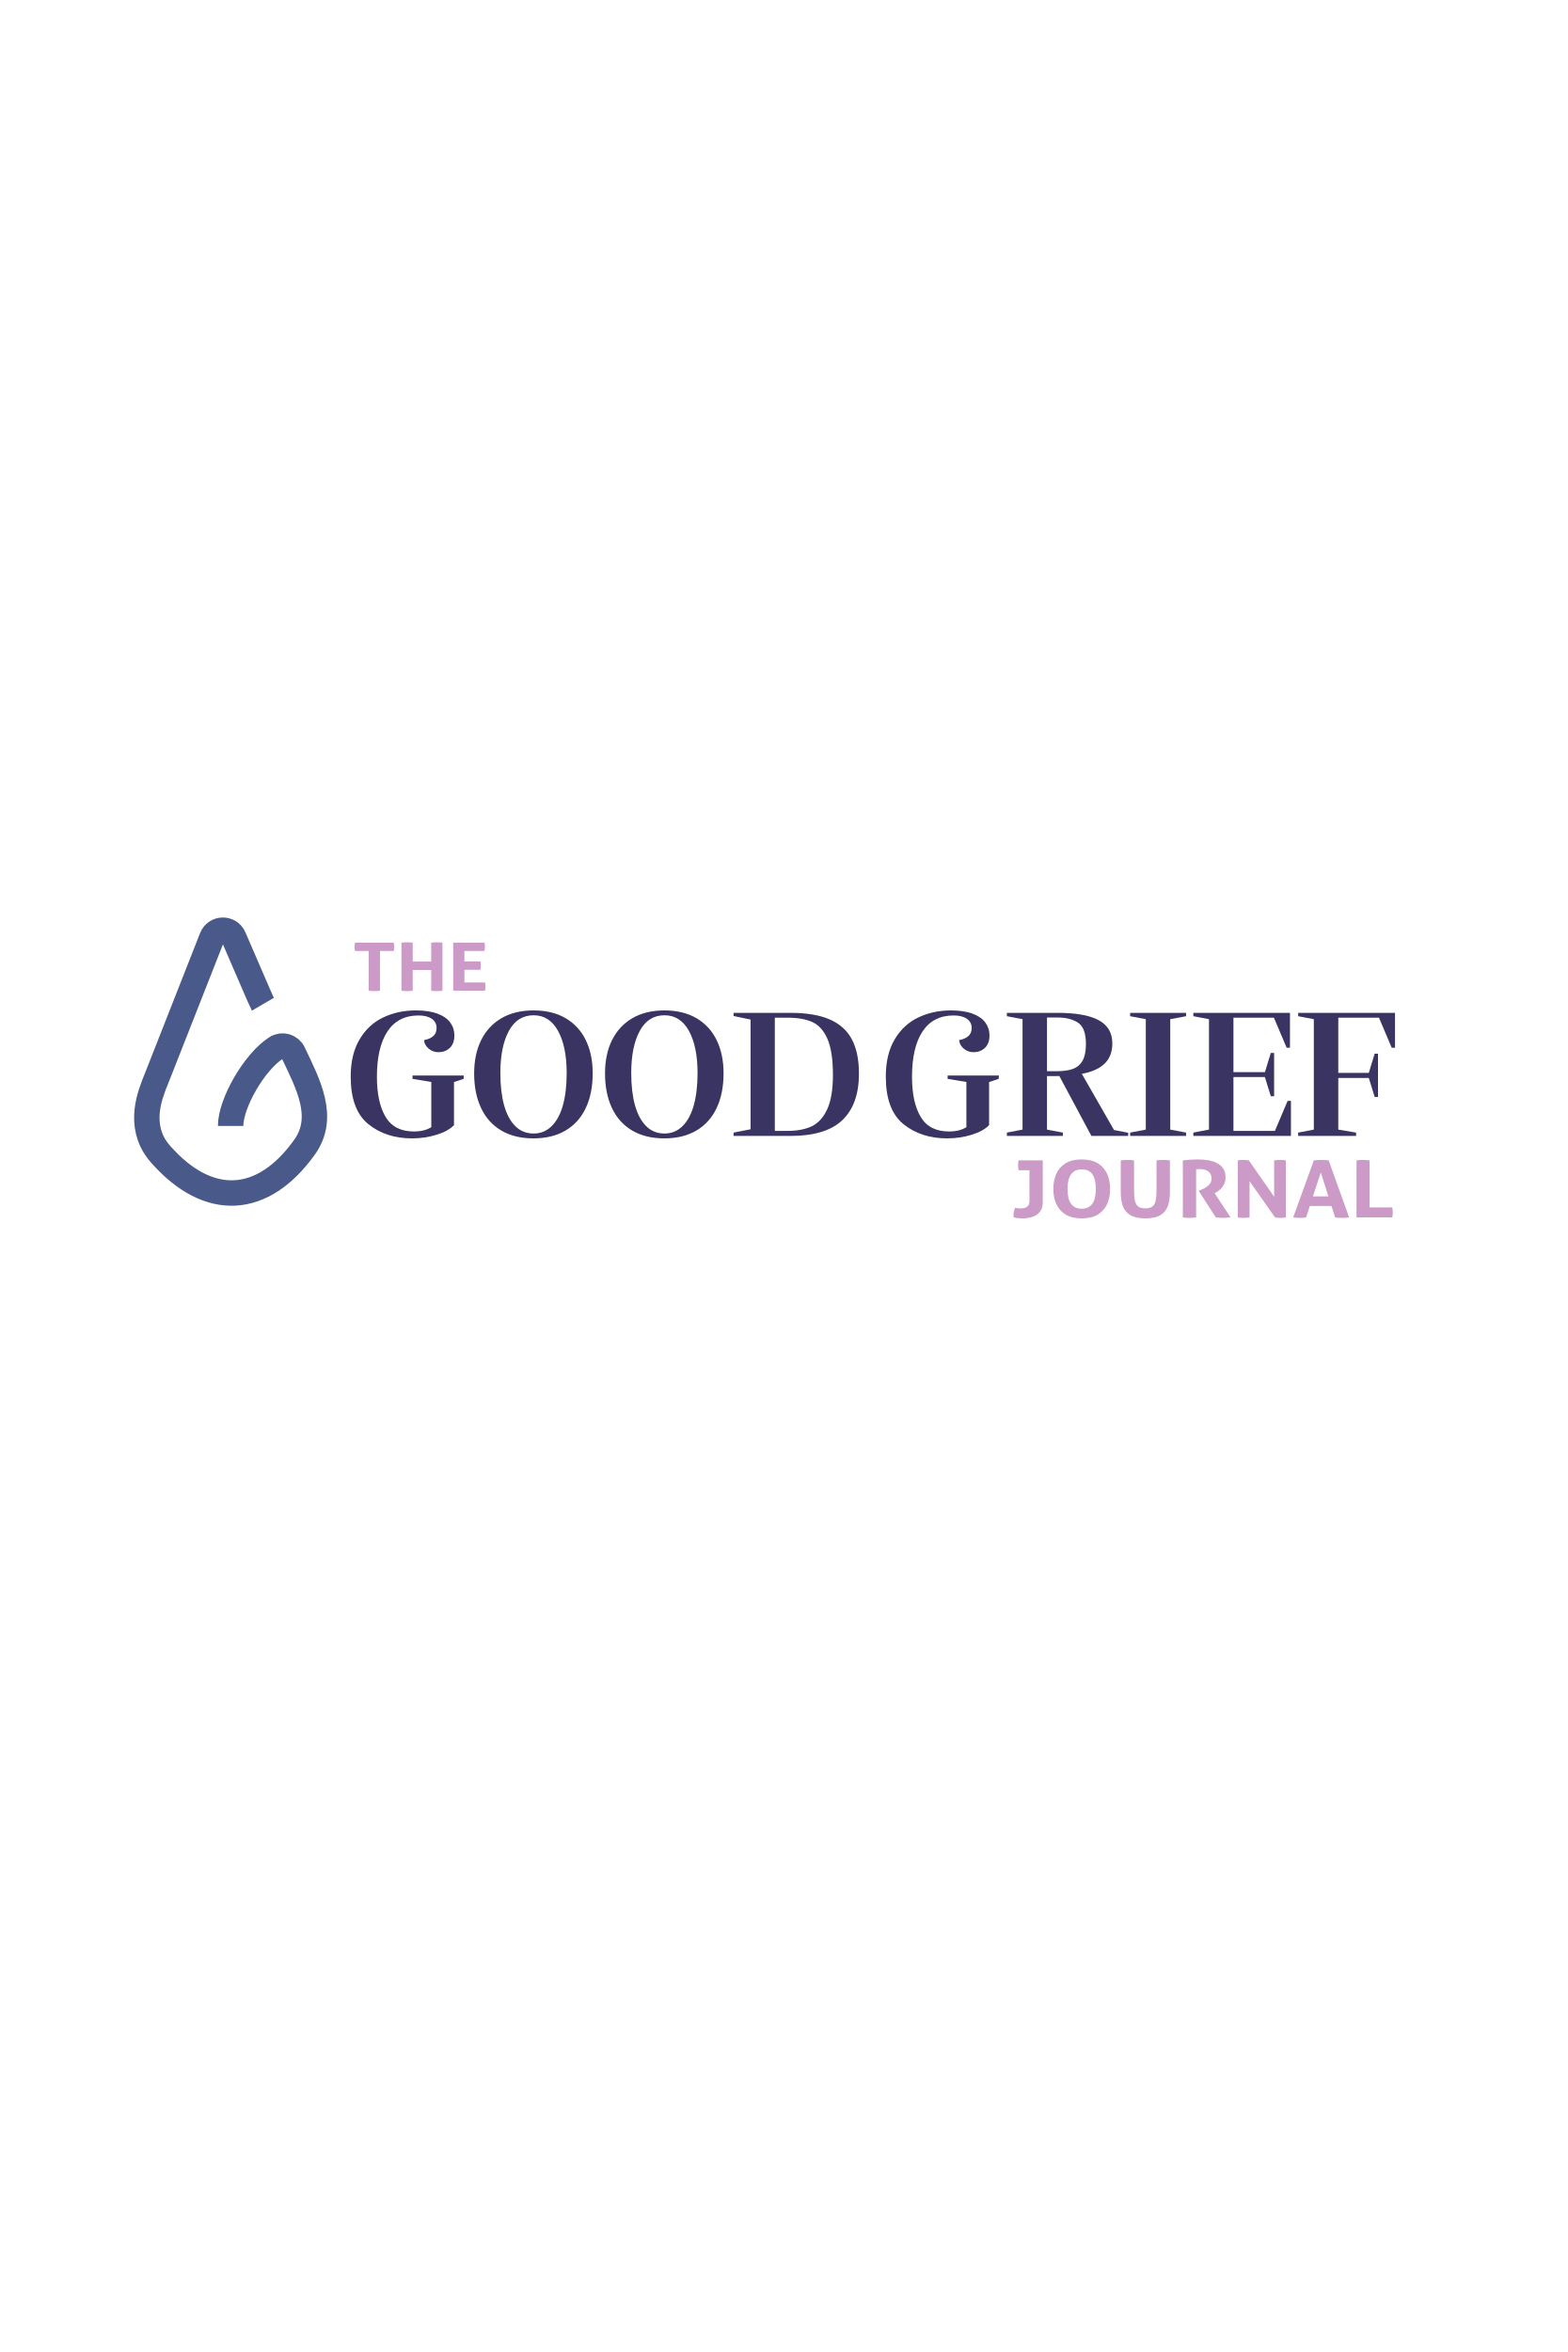
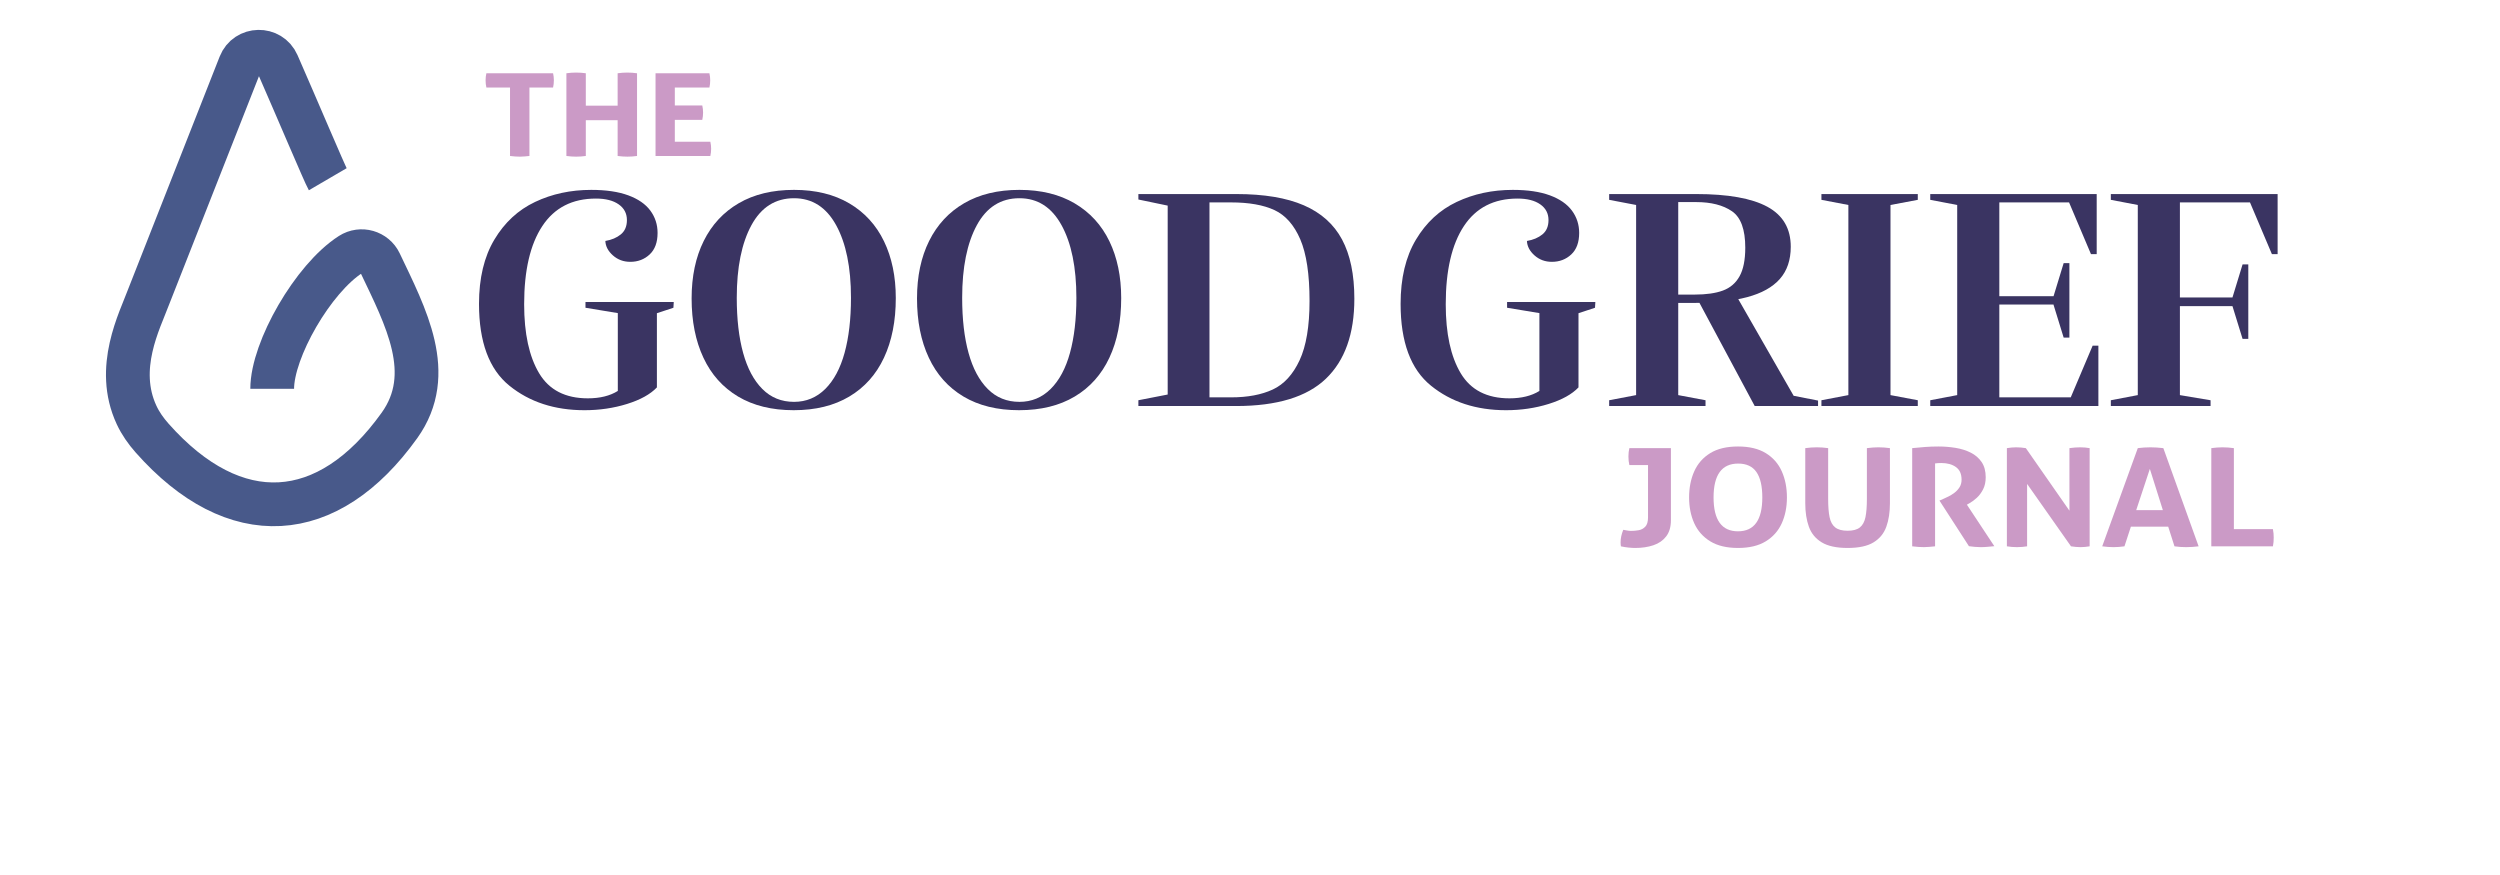
- <svg xmlns="http://www.w3.org/2000/svg" id="Layer_1" data-name="Layer 1" viewBox="0 0 432 648">
+ <svg xmlns="http://www.w3.org/2000/svg" id="Layer_1" data-name="Layer 1" viewBox="20 248 400 140">
  <defs>
    <style>
      .cls-1 {
        fill: #3a3462;
      }

      .cls-2 {
        fill: none;
        stroke: #48598a;
        stroke-linejoin: round;
        stroke-width: 7px;
      }

      .cls-3 {
        fill: #cb9ac6;
      }
    </style>
  </defs>
  <g>
    <path class="cls-3" d="M283.684,322.411h-2.984c-.101-.422-.151-.881-.151-1.376,0-.48.051-.925.151-1.333h6.646v11.537c0,1.063-.251,1.923-.752,2.578-.502.656-1.184,1.13-2.045,1.421s-1.835.437-2.922.437c-.284,0-.64-.021-1.066-.065-.426-.044-.832-.109-1.216-.196-.018-.102-.03-.204-.038-.306-.009-.103-.013-.212-.013-.328,0-.641.142-1.312.427-2.011.184.029.385.066.602.109.218.044.443.065.678.065.384,0,.781-.036,1.191-.108.409-.073.761-.263,1.054-.568.292-.306.438-.801.438-1.486v-8.368Z" />
    <path class="cls-3" d="M293.643,334.614c-1.154-.706-2.007-1.668-2.559-2.884-.552-1.217-.828-2.597-.828-4.141,0-1.559.276-2.953.828-4.185.552-1.23,1.404-2.199,2.559-2.906,1.153-.707,2.634-1.06,4.439-1.06s3.286.354,4.439,1.06c1.154.707,2.007,1.675,2.559,2.906.552,1.231.828,2.626.828,4.185,0,1.544-.276,2.924-.828,4.141-.552,1.216-1.404,2.178-2.559,2.884-1.153.707-2.634,1.06-4.439,1.06s-3.286-.353-4.439-1.06ZM298.082,333.009c2.592,0,3.888-1.807,3.888-5.419,0-1.807-.313-3.161-.94-4.064-.627-.903-1.602-1.354-2.922-1.354-2.626,0-3.938,1.807-3.938,5.419s1.305,5.419,3.913,5.419Z" />
    <path class="cls-3" d="M322.389,328.529c0,1.428-.192,2.677-.577,3.747s-1.066,1.904-2.045,2.502c-.978.598-2.361.896-4.151.896-1.772,0-3.152-.298-4.139-.896s-1.672-1.432-2.057-2.502-.577-2.319-.577-3.747v-8.828c.636-.087,1.255-.131,1.856-.131.585,0,1.188.043,1.806.131v8.15c0,1.18.075,2.142.227,2.885.15.742.451,1.293.902,1.649.452.357,1.112.535,1.981.535.87,0,1.526-.178,1.97-.535.442-.356.739-.907.891-1.649.15-.743.226-1.705.226-2.885v-8.15c.686-.087,1.296-.131,1.831-.131.618,0,1.237.043,1.856.131v8.828Z" />
    <path class="cls-3" d="M325.949,319.702c.735-.073,1.425-.134,2.069-.186.644-.051,1.358-.077,2.145-.077.92,0,1.827.073,2.722.219s1.706.401,2.433.765c.728.364,1.309.867,1.744,1.508.435.641.651,1.45.651,2.425,0,.757-.142,1.409-.426,1.956-.285.546-.623.998-1.017,1.354-.393.357-.773.638-1.141.841l-.427.241,4.39,6.642c-.335.029-.686.062-1.054.099s-.744.055-1.129.055c-.317,0-.631-.015-.94-.044s-.623-.065-.94-.109l-4.716-7.298.603-.262c.233-.102.514-.233.84-.394s.647-.36.966-.601c.317-.24.585-.532.803-.874.217-.343.326-.746.326-1.213,0-.917-.301-1.591-.903-2.021-.602-.429-1.38-.645-2.333-.645-.368,0-.702.022-1.003.065v13.263c-.301.028-.603.058-.903.087s-.594.044-.878.044c-.568,0-1.195-.044-1.881-.131v-15.71Z" />
    <path class="cls-3" d="M341.1,319.702c.535-.087,1.028-.131,1.479-.131.519,0,1.037.043,1.556.131l6.974,10.007v-10.007c.602-.087,1.179-.131,1.73-.131.535,0,1.036.043,1.505.131v15.71c-.519.087-1.003.131-1.455.131-.468,0-.978-.044-1.53-.131l-7.023-9.985v9.985c-.519.087-1.062.131-1.63.131-.535,0-1.07-.044-1.605-.131v-15.71Z" />
    <path class="cls-3" d="M362.045,319.702c.351-.043.685-.076,1.003-.098.317-.022.669-.033,1.054-.033.334,0,.66.011.979.033.317.022.668.055,1.053.098l5.645,15.71c-.669.087-1.339.131-2.007.131-.636,0-1.255-.044-1.856-.131l-1.003-3.146h-5.971l-1.028,3.146c-.602.087-1.179.131-1.73.131-.619,0-1.229-.044-1.831-.131l5.694-15.71ZM363.976,323.023l-2.182,6.598h4.264l-2.082-6.598Z" />
    <path class="cls-3" d="M373.809,319.702c.636-.087,1.229-.131,1.781-.131.602,0,1.212.043,1.831.131v12.958h6.246c.05.247.083.484.1.71s.025.44.025.645c0,.233-.009.462-.025.688-.017.226-.05.462-.1.71h-9.858v-15.71Z" />
  </g>
  <g>
    <path class="cls-1" d="M101.493,309.701c-3.234-2.621-4.852-6.98-4.852-13.078,0-4.111.817-7.536,2.453-10.277,1.635-2.741,3.809-4.753,6.522-6.038,2.713-1.285,5.705-1.927,8.976-1.927,2.372,0,4.349.292,5.931.874,1.581.583,2.758,1.396,3.531,2.441.771,1.045,1.158,2.235,1.158,3.572,0,1.508-.423,2.655-1.267,3.443-.845.789-1.878,1.182-3.1,1.182-1.078,0-2.004-.342-2.776-1.027-.773-.685-1.178-1.456-1.213-2.312,1.006-.171,1.833-.522,2.479-1.054.647-.531.971-1.292.971-2.287,0-1.062-.44-1.901-1.321-2.518s-2.094-.925-3.639-.925c-3.773,0-6.631,1.464-8.571,4.394s-2.911,7.1-2.911,12.513c0,4.694.8,8.376,2.399,11.048,1.599,2.672,4.195,4.008,7.789,4.008,1.941,0,3.54-.394,4.798-1.182v-13.413h6.254v12.847c-1.043,1.097-2.633,1.979-4.771,2.646-2.139.668-4.412,1.002-6.82,1.002-4.779,0-8.787-1.311-12.021-3.931ZM113.677,297.24v-.925h14.124l-.054.925-2.642.874h-6.146l-5.283-.874Z" />
    <path class="cls-1" d="M138.097,311.448c-2.444-1.456-4.295-3.528-5.552-6.218-1.259-2.689-1.887-5.849-1.887-9.481,0-3.528.646-6.595,1.94-9.198s3.162-4.616,5.606-6.038c2.443-1.421,5.391-2.133,8.841-2.133s6.396.72,8.841,2.158c2.444,1.439,4.295,3.461,5.553,6.064,1.258,2.604,1.887,5.636,1.887,9.096,0,3.666-.629,6.843-1.887,9.532-1.258,2.69-3.108,4.762-5.553,6.218-2.444,1.457-5.409,2.184-8.895,2.184-3.486,0-6.451-.728-8.896-2.184ZM152.032,310.241c1.384-1.37,2.417-3.297,3.1-5.781.683-2.483,1.024-5.421,1.024-8.813,0-4.864-.791-8.736-2.372-11.613-1.581-2.878-3.827-4.317-6.738-4.317-2.983,0-5.256,1.439-6.819,4.317-1.563,2.877-2.345,6.75-2.345,11.613,0,3.426.341,6.372,1.024,8.839.682,2.467,1.706,4.386,3.072,5.755,1.365,1.371,3.055,2.056,5.067,2.056,1.94,0,3.603-.685,4.986-2.056Z" />
    <path class="cls-1" d="M174.161,311.448c-2.444-1.456-4.295-3.528-5.552-6.218-1.259-2.689-1.887-5.849-1.887-9.481,0-3.528.646-6.595,1.94-9.198s3.162-4.616,5.606-6.038c2.443-1.421,5.391-2.133,8.841-2.133s6.396.72,8.841,2.158c2.444,1.439,4.294,3.461,5.554,6.064,1.258,2.604,1.887,5.636,1.887,9.096,0,3.666-.629,6.843-1.887,9.532-1.26,2.69-3.109,4.762-5.554,6.218-2.444,1.457-5.409,2.184-8.895,2.184-3.486,0-6.451-.728-8.896-2.184ZM188.097,310.241c1.384-1.37,2.417-3.297,3.1-5.781.683-2.483,1.024-5.421,1.024-8.813,0-4.864-.791-8.736-2.372-11.613-1.581-2.878-3.827-4.317-6.738-4.317-2.983,0-5.256,1.439-6.819,4.317-1.563,2.877-2.345,6.75-2.345,11.613,0,3.426.341,6.372,1.024,8.839.682,2.467,1.706,4.386,3.072,5.755,1.365,1.371,3.055,2.056,5.067,2.056,1.94,0,3.603-.685,4.986-2.056Z" />
    <path class="cls-1" d="M208.017,280.898h-1.187l-4.689-.977v-.874h5.876v1.85ZM202.141,312.964v-.925l4.744-.925h1.186v1.85h-5.93ZM206.83,279.048h6.686v33.916h-6.686v-33.916ZM208.609,311.166l2.479.411h5.877c2.659,0,4.887-.419,6.685-1.259,1.796-.839,3.225-2.397,4.285-4.676,1.06-2.278,1.591-5.438,1.591-9.481,0-4.282-.495-7.571-1.482-9.867-.989-2.294-2.364-3.854-4.124-4.676-1.762-.822-4.08-1.233-6.954-1.233h-6.308v-1.336h7.17c4.42,0,8.014.6,10.781,1.799,2.768,1.2,4.807,3.024,6.119,5.473,1.312,2.45,1.968,5.61,1.968,9.481,0,5.619-1.519,9.884-4.556,12.795-3.037,2.913-7.826,4.368-14.366,4.368h-9.165v-1.798Z" />
  </g>
  <g>
    <path class="cls-3" d="M101.603,262.004h-3.782c-.084-.368-.126-.755-.126-1.16,0-.38.042-.754.126-1.123h10.67c.085.368.127.743.127,1.123,0,.405-.042.792-.127,1.16h-3.781v10.951c-.254.024-.508.049-.761.074-.254.024-.5.037-.74.037-.493,0-1.028-.037-1.605-.11v-10.951Z" />
    <path class="cls-3" d="M110.624,259.722c.535-.074,1.05-.11,1.543-.11.521,0,1.042.037,1.563.11v5.19h5.092v-5.19c.535-.074,1.049-.11,1.542-.11.521,0,1.042.037,1.563.11v13.233c-.521.074-1.035.11-1.542.11s-1.028-.037-1.563-.11v-5.724h-5.092v5.724c-.521.074-1.035.11-1.543.11-.507,0-1.028-.037-1.563-.11v-13.233Z" />
    <path class="cls-3" d="M124.886,259.722h8.62c.085.368.127.743.127,1.123,0,.405-.042.792-.127,1.16h-5.535v2.871h4.395c.084.38.127.761.127,1.141s-.043.767-.127,1.159h-4.395v3.497h5.683c.085.368.127.743.127,1.123,0,.405-.042.792-.127,1.16h-8.768v-13.233Z" />
  </g>
  <g>
    <path class="cls-1" d="M248.948,309.701c-3.234-2.621-4.852-6.98-4.852-13.078,0-4.111.816-7.536,2.452-10.277,1.635-2.741,3.81-4.753,6.523-6.038,2.713-1.285,5.705-1.927,8.976-1.927,2.372,0,4.348.292,5.93.874,1.581.583,2.758,1.396,3.531,2.441.772,1.045,1.159,2.235,1.159,3.572,0,1.508-.423,2.655-1.267,3.443-.846.789-1.879,1.182-3.101,1.182-1.078,0-2.004-.342-2.775-1.027-.773-.685-1.178-1.456-1.214-2.312,1.006-.171,1.833-.522,2.48-1.054.646-.531.97-1.292.97-2.287,0-1.062-.44-1.901-1.32-2.518-.881-.617-2.094-.925-3.639-.925-3.773,0-6.631,1.464-8.571,4.394-1.941,2.929-2.911,7.1-2.911,12.513,0,4.694.799,8.376,2.398,11.048,1.599,2.672,4.195,4.008,7.79,4.008,1.94,0,3.539-.394,4.798-1.182v-13.413h6.253v12.847c-1.042,1.097-2.633,1.979-4.771,2.646-2.139.668-4.412,1.002-6.819,1.002-4.78,0-8.787-1.311-12.021-3.931ZM261.132,297.24v-.925h14.124l-.055.925-2.642.874h-6.146l-5.282-.874Z" />
    <path class="cls-1" d="M282.587,312.964h-5.121v-.925l4.312-.822v-30.421l-4.312-.822v-.925h11.051v32.169l4.367.822v.925h-10.297ZM286.253,295.133h4.905c1.833,0,3.333-.213,4.501-.642,1.168-.428,2.058-1.19,2.669-2.287.61-1.096.916-2.621.916-4.573,0-2.912-.71-4.856-2.129-5.833-1.42-.977-3.334-1.465-5.741-1.465h-5.176l1.563-1.285h3.612c5.103,0,8.903.677,11.401,2.03,2.498,1.354,3.747,3.486,3.747,6.398,0,2.125-.585,3.846-1.752,5.165-1.169,1.319-2.911,2.287-5.229,2.903s-5.167.925-8.545.925h-4.743v-1.336ZM291.535,295.75l6.2-.565,10.188,17.78h-7.17l-9.219-17.215ZM306.684,311.269l4.205.822v.874h-5.121l.916-1.696Z" />
    <path class="cls-1" d="M316.549,312.964h-5.121v-.925l4.312-.822v-30.421l-4.312-.822v-.925h15.418v.925l-4.367.822v30.421l4.367.822v.925h-10.297Z" />
    <path class="cls-1" d="M333.961,312.964h-5.121v-.925l4.312-.822v-30.421l-4.312-.822v-.925h11.052v33.916h-5.931ZM334.932,279.048h20.539v9.61h-.917l-3.504-8.273h-16.118v-1.336ZM334.932,311.577h16.388l3.504-8.273h.917v9.661h-20.809v-1.388ZM339.567,295.39h9.003l1.617-5.293h.916v11.922h-.916l-1.617-5.241v-.051h-9.003v-1.336Z" />
    <path class="cls-1" d="M362.855,312.964h-5.121v-.925l4.312-.822v-30.421l-4.312-.822v-.925h11.051v32.169l4.906.822v.925h-10.836ZM363.826,279.048h20.593v9.61h-.916l-3.505-8.273h-16.172v-1.336ZM368.085,295.595h9.11l1.617-5.293h.916v11.922h-.916l-1.617-5.241h-9.11v-1.388Z" />
  </g>
  <path class="cls-2" d="M72.441,276.676c-.494-.846-4.884-11.249-8.047-18.457-1.157-2.636-4.936-2.564-5.991.115-4.112,10.445-11.024,28.042-14.644,37.213-1.398,3.777-5.404,11.339-1.907,18.85.627,1.348,1.494,2.574,2.481,3.689,13.21,14.923,28.148,13.961,39.579-2.015,5.917-8.268.993-17.383-3.116-26.027-.839-1.764-3.037-2.394-4.686-1.34-6.009,3.84-12.559,15.243-12.559,21.508" />
</svg>
